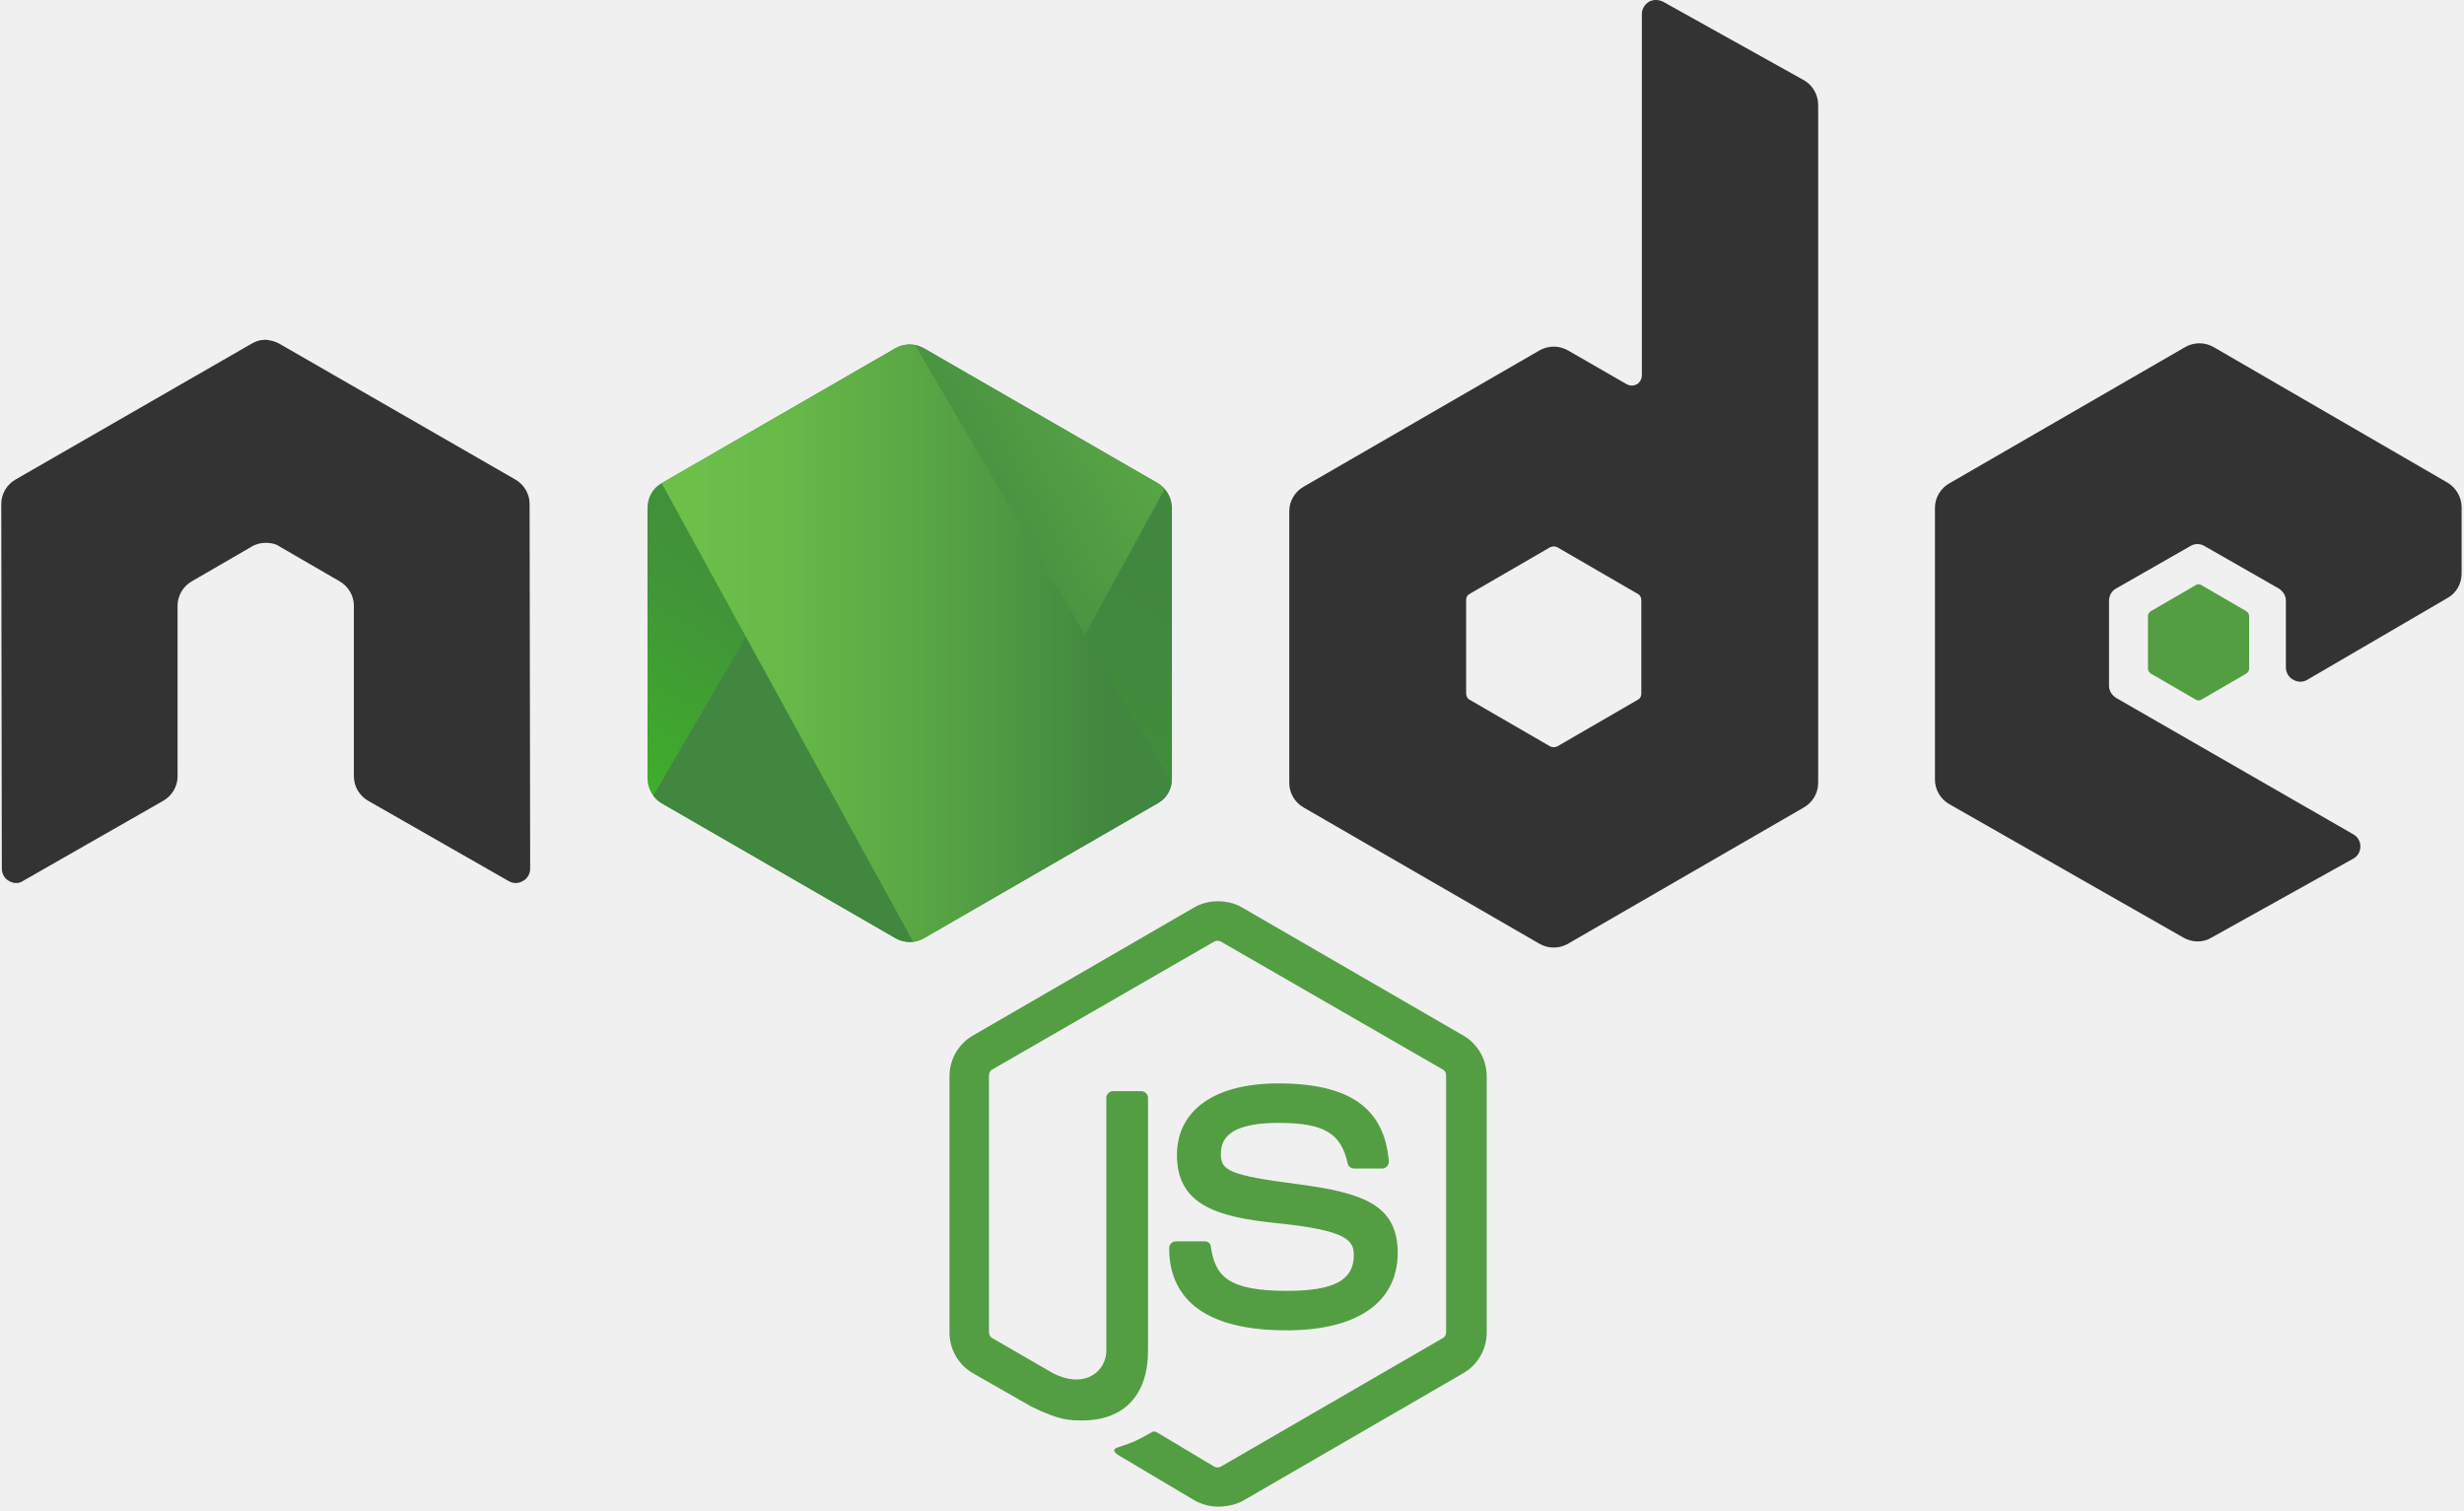
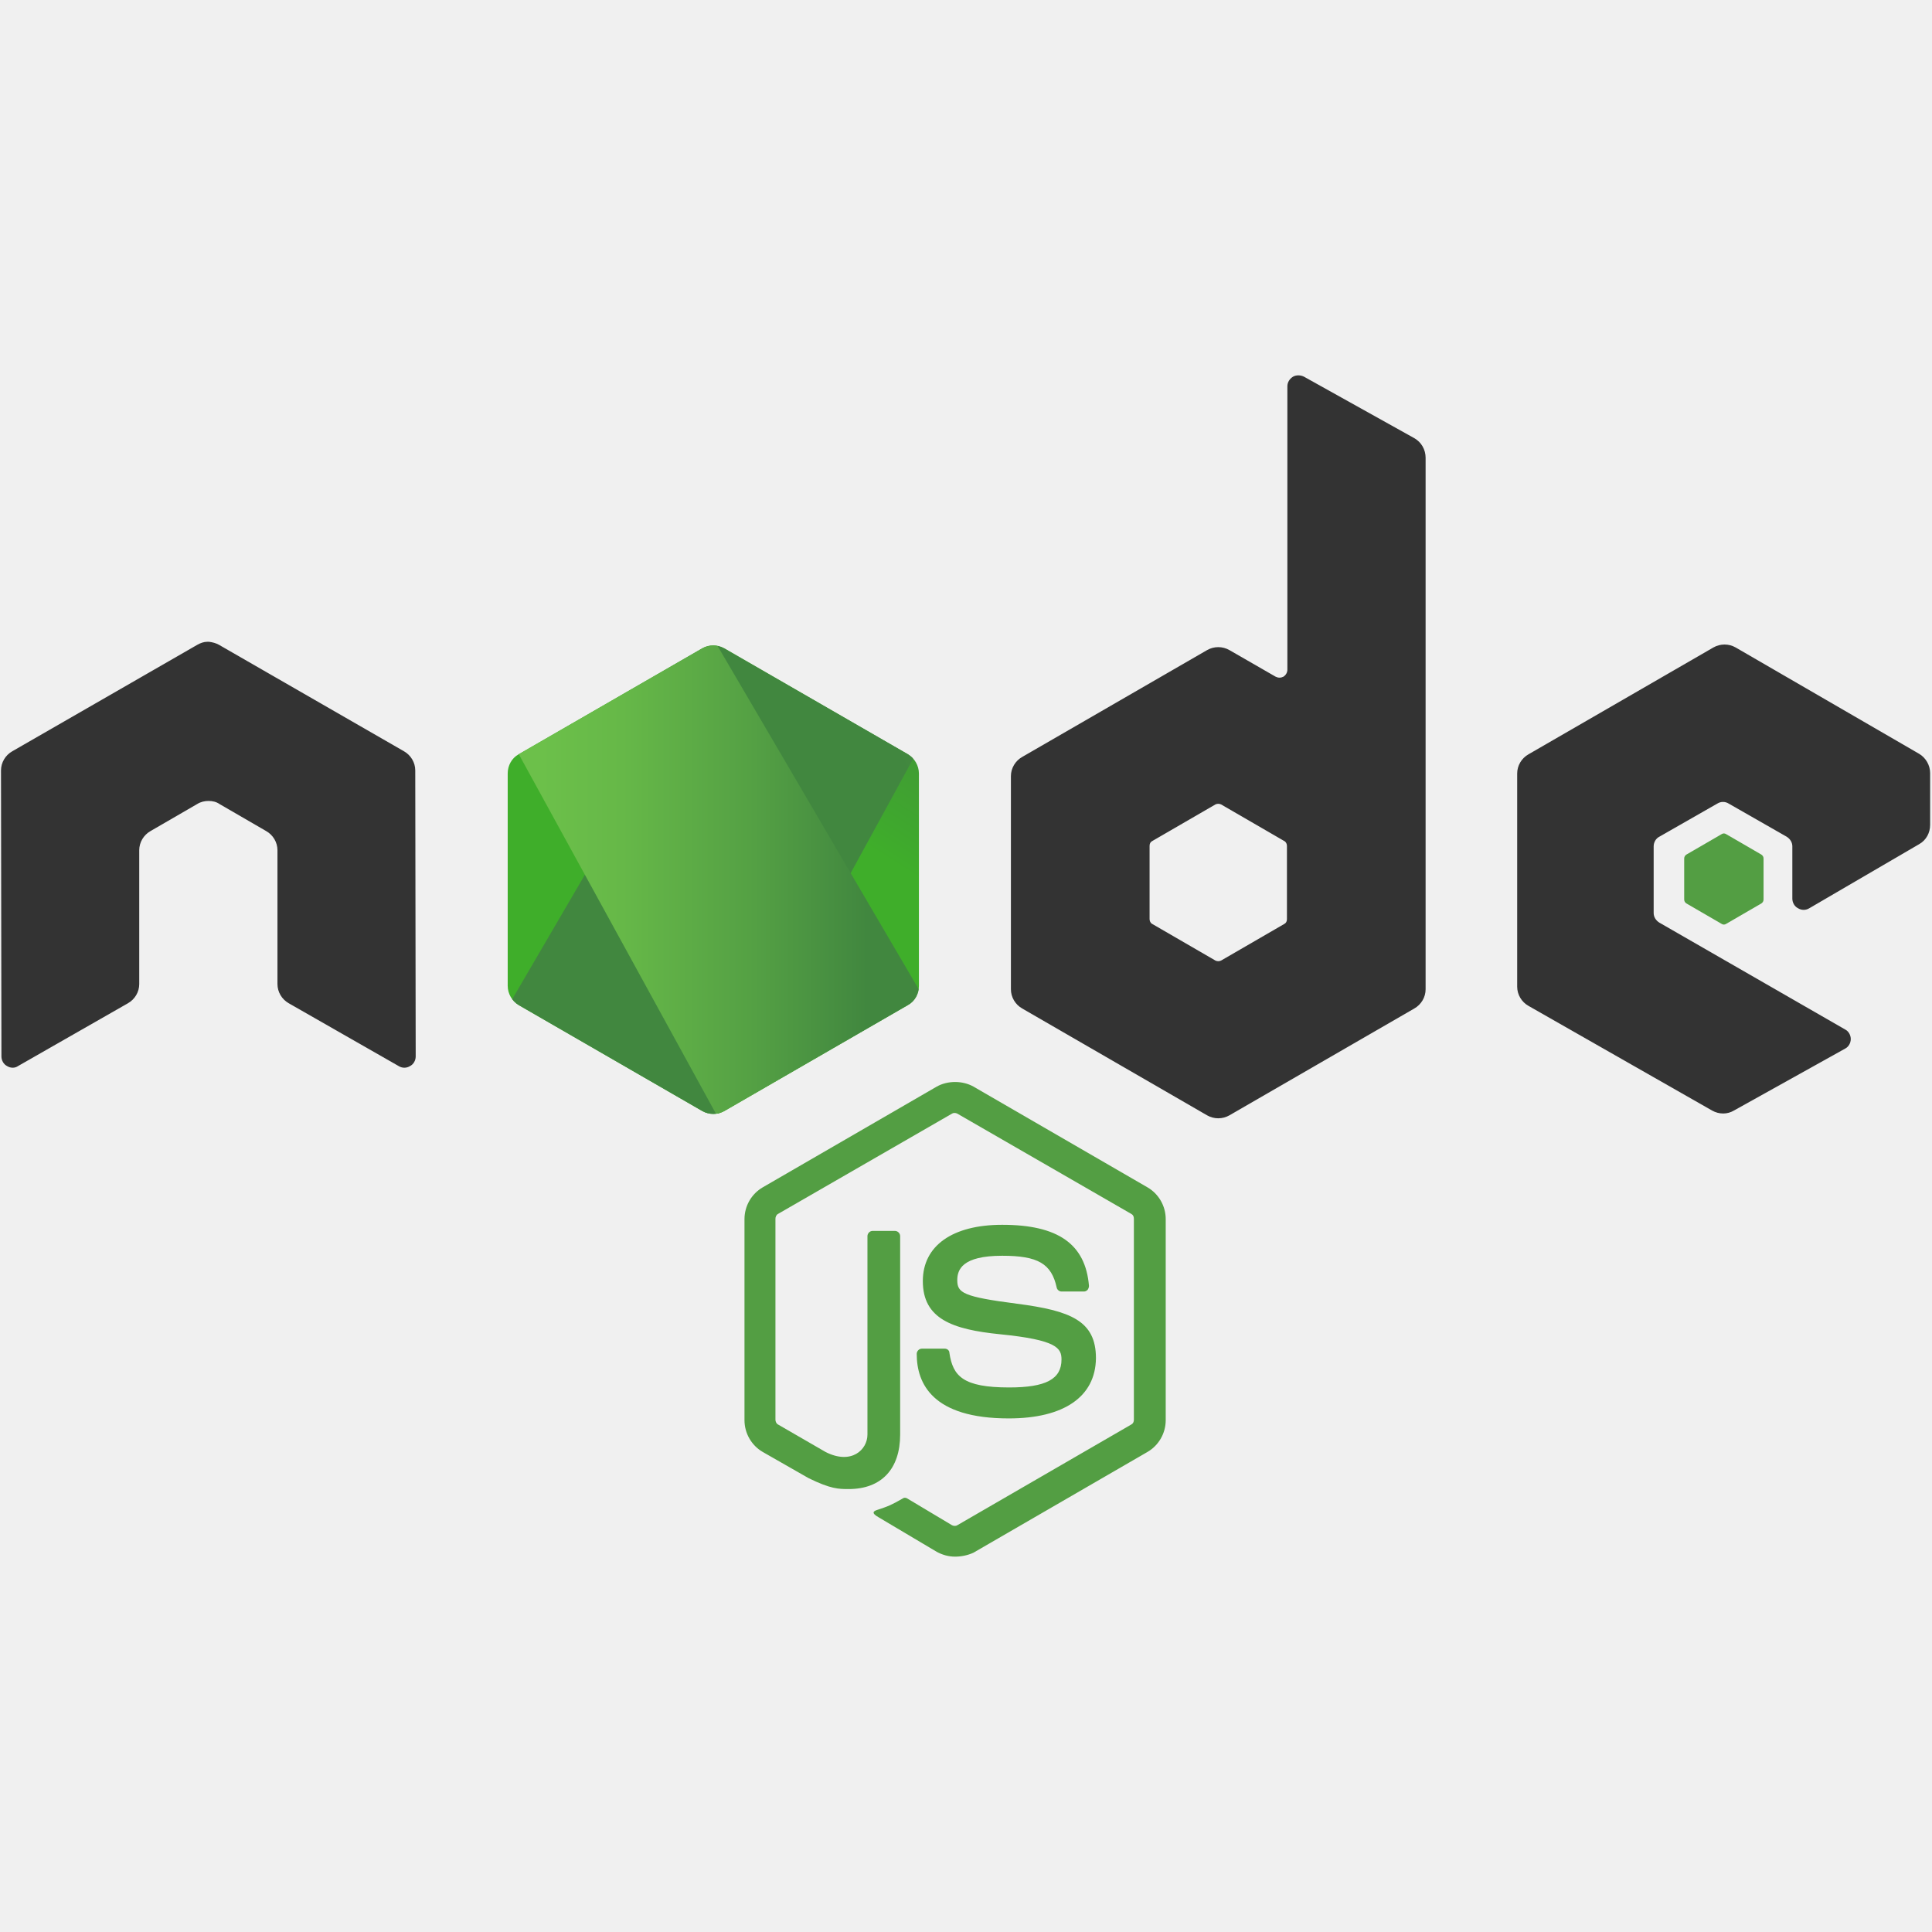
- <svg xmlns="http://www.w3.org/2000/svg" xmlns:xlink="http://www.w3.org/1999/xlink" width="2500" height="1533" viewBox="0 0 512 314" preserveAspectRatio="xMidYMid">
-   <defs>
-     <linearGradient x1="68.188%" y1="17.487%" x2="27.823%" y2="89.755%" id="b">
-       <stop stop-color="#41873F" offset="0%" />
-       <stop stop-color="#418B3D" offset="32.88%" />
-       <stop stop-color="#419637" offset="63.52%" />
-       <stop stop-color="#3FA92D" offset="93.19%" />
-       <stop stop-color="#3FAE2A" offset="100%" />
+ <svg xmlns="http://www.w3.org/2000/svg" xmlns:xlink="http://www.w3.org/1999/xlink" width="2500" height="2500" viewBox="0 0 512 512.068" preserveAspectRatio="xMidYMid" version="1.1" id="svg107">
+   <defs id="defs70">
+     <linearGradient x1="79.822" y1="21.347" x2="32.862" y2="105.422" id="b" gradientTransform="matrix(0.9368249,0,0,1.067435,0,-99.48704)" gradientUnits="userSpaceOnUse">
+       <stop stop-color="#41873F" offset="0%" id="stop2" />
+       <stop stop-color="#418B3D" offset="32.88%" id="stop4" />
+       <stop stop-color="#419637" offset="63.52%" id="stop6" />
+       <stop stop-color="#3FA92D" offset="93.19%" id="stop8" />
+       <stop stop-color="#3FAE2A" offset="100%" id="stop10" />
    </linearGradient>
-     <path id="a" d="M57.903 1.85a5.957 5.957 0 0 0-5.894 0L3.352 29.933c-1.85 1.04-2.89 3.005-2.89 5.085v56.286c0 2.08 1.156 4.045 2.89 5.085l48.657 28.085a5.957 5.957 0 0 0 5.894 0l48.658-28.085c1.849-1.04 2.89-3.005 2.89-5.085V35.019c0-2.08-1.157-4.045-2.89-5.085L57.903 1.85z" />
-     <linearGradient x1="43.277%" y1="55.169%" x2="159.245%" y2="-18.306%" id="d">
-       <stop stop-color="#41873F" offset="13.76%" />
-       <stop stop-color="#54A044" offset="40.32%" />
-       <stop stop-color="#66B848" offset="71.36%" />
-       <stop stop-color="#6CC04A" offset="90.81%" />
+     <path id="a" d="m 57.903,1.85 a 5.957,5.957 0 0 0 -5.894,0 L 3.352,29.933 c -1.85,1.04 -2.89,3.005 -2.89,5.085 v 56.286 c 0,2.08 1.156,4.045 2.89,5.085 l 48.657,28.085 a 5.957,5.957 0 0 0 5.894,0 l 48.658,-28.085 c 1.849,-1.04 2.89,-3.005 2.89,-5.085 V 35.019 c 0,-2.08 -1.157,-4.045 -2.89,-5.085 z" />
+     <linearGradient x1="51.369" y1="64.595" x2="184.674" y2="-19.865" id="d" gradientTransform="matrix(0.9260208,0,0,1.079889,0,-99.48704)" gradientUnits="userSpaceOnUse">
+       <stop stop-color="#41873F" offset="13.76%" id="stop14" />
+       <stop stop-color="#54A044" offset="40.32%" id="stop16" />
+       <stop stop-color="#66B848" offset="71.36%" id="stop18" />
+       <stop stop-color="#6CC04A" offset="90.81%" id="stop20" />
    </linearGradient>
-     <linearGradient x1="-4413.77%" y1="13.43%" x2="5327.93%" y2="13.43%" id="e">
-       <stop stop-color="#6CC04A" offset="9.192%" />
-       <stop stop-color="#66B848" offset="28.64%" />
-       <stop stop-color="#54A044" offset="59.68%" />
-       <stop stop-color="#41873F" offset="86.24%" />
+     <linearGradient x1="5.463" y1="1.396" x2="60.625" y2="1.396" id="e" gradientTransform="matrix(1.631816,0,0,0.6128141,0,-99.48704)" gradientUnits="userSpaceOnUse">
+       <stop stop-color="#6CC04A" offset="9.192%" id="stop23" />
+       <stop stop-color="#66B848" offset="28.64%" id="stop25" />
+       <stop stop-color="#54A044" offset="59.68%" id="stop27" />
+       <stop stop-color="#41873F" offset="86.24%" id="stop29" />
    </linearGradient>
-     <linearGradient x1="-4.389%" y1="49.997%" x2="101.499%" y2="49.997%" id="f">
-       <stop stop-color="#6CC04A" offset="9.192%" />
-       <stop stop-color="#66B848" offset="28.64%" />
-       <stop stop-color="#54A044" offset="59.68%" />
-       <stop stop-color="#41873F" offset="86.24%" />
+     <linearGradient x1="-1.422" y1="66.99" x2="120.279" y2="66.99" id="f" gradientTransform="matrix(0.9251478,0,0,1.080908,0,-99.48704)" gradientUnits="userSpaceOnUse">
+       <stop stop-color="#6CC04A" offset="9.192%" id="stop32" />
+       <stop stop-color="#66B848" offset="28.64%" id="stop34" />
+       <stop stop-color="#54A044" offset="59.68%" id="stop36" />
+       <stop stop-color="#41873F" offset="86.24%" id="stop38" />
    </linearGradient>
-     <linearGradient x1="-9713.77%" y1="36.21%" x2="27.93%" y2="36.21%" id="g">
-       <stop stop-color="#6CC04A" offset="9.192%" />
-       <stop stop-color="#66B848" offset="28.64%" />
-       <stop stop-color="#54A044" offset="59.68%" />
-       <stop stop-color="#41873F" offset="86.24%" />
+     <linearGradient x1="117.947" y1="68.392" x2="169.562" y2="68.392" id="g" gradientTransform="matrix(0.6549234,0,0,1.526896,0,-99.48704)" gradientUnits="userSpaceOnUse">
+       <stop stop-color="#6CC04A" offset="9.192%" id="stop41" />
+       <stop stop-color="#66B848" offset="28.64%" id="stop43" />
+       <stop stop-color="#54A044" offset="59.68%" id="stop45" />
+       <stop stop-color="#41873F" offset="86.24%" id="stop47" />
    </linearGradient>
-     <linearGradient x1="-103.861%" y1="50.275%" x2="100.797%" y2="50.275%" id="h">
-       <stop stop-color="#6CC04A" offset="9.192%" />
-       <stop stop-color="#66B848" offset="28.64%" />
-       <stop stop-color="#54A044" offset="59.68%" />
-       <stop stop-color="#41873F" offset="86.24%" />
+     <linearGradient x1="-1.039" y1="150.751" x2="87.897" y2="150.751" id="h" gradientTransform="matrix(1.265975,0,0,0.7899052,0,-99.48704)" gradientUnits="userSpaceOnUse">
+       <stop stop-color="#6CC04A" offset="9.192%" id="stop50" />
+       <stop stop-color="#66B848" offset="28.64%" id="stop52" />
+       <stop stop-color="#54A044" offset="59.68%" id="stop54" />
+       <stop stop-color="#41873F" offset="86.24%" id="stop56" />
    </linearGradient>
-     <linearGradient x1="130.613%" y1="-211.069%" x2="4.393%" y2="201.605%" id="i">
-       <stop stop-color="#41873F" offset="0%" />
-       <stop stop-color="#418B3D" offset="32.88%" />
-       <stop stop-color="#419637" offset="63.52%" />
-       <stop stop-color="#3FA92D" offset="93.19%" />
-       <stop stop-color="#3FAE2A" offset="100%" />
+     <linearGradient x1="100.854" y1="37.182" x2="46.004" y2="216.513" id="i" gradientTransform="matrix(1.265975,0,0,0.7899052,0,-99.48704)" gradientUnits="userSpaceOnUse">
+       <stop stop-color="#41873F" offset="0%" id="stop59" />
+       <stop stop-color="#418B3D" offset="32.88%" id="stop61" />
+       <stop stop-color="#419637" offset="63.52%" id="stop63" />
+       <stop stop-color="#3FA92D" offset="93.19%" id="stop65" />
+       <stop stop-color="#3FAE2A" offset="100%" id="stop67" />
    </linearGradient>
  </defs>
-   <g fill="none">
-     <path d="M253.11 313.094c-1.733 0-3.351-.462-4.854-1.271l-15.371-9.13c-2.312-1.272-1.156-1.734-.462-1.965 3.12-1.04 3.698-1.272 6.934-3.12.347-.232.81-.116 1.156.115l11.789 7.05c.462.231 1.04.231 1.386 0l46.115-26.698c.462-.231.694-.694.694-1.271v-53.28c0-.579-.232-1.04-.694-1.272l-46.115-26.582c-.462-.232-1.04-.232-1.386 0l-46.115 26.582c-.462.231-.694.809-.694 1.271v53.28c0 .463.232 1.04.694 1.272l12.598 7.281c6.819 3.467 11.095-.578 11.095-4.623v-52.587c0-.693.578-1.387 1.387-1.387h5.894c.694 0 1.387.578 1.387 1.387v52.587c0 9.13-4.97 14.447-13.638 14.447-2.658 0-4.738 0-10.633-2.89l-12.135-6.934c-3.005-1.733-4.854-4.97-4.854-8.437v-53.28c0-3.467 1.849-6.704 4.854-8.437l46.114-26.698c2.89-1.618 6.82-1.618 9.709 0l46.114 26.698c3.005 1.733 4.855 4.97 4.855 8.437v53.28c0 3.467-1.85 6.704-4.855 8.437l-46.114 26.698c-1.503.694-3.236 1.04-4.854 1.04zm14.216-36.637c-20.225 0-24.386-9.246-24.386-17.105 0-.694.578-1.387 1.387-1.387h6.01c.693 0 1.271.462 1.271 1.156.925 6.125 3.583 9.13 15.834 9.13 9.708 0 13.87-2.196 13.87-7.397 0-3.005-1.157-5.2-16.297-6.703-12.598-1.272-20.457-4.045-20.457-14.1 0-9.362 7.86-14.91 21.035-14.91 14.793 0 22.075 5.086 23 16.18 0 .348-.116.694-.347 1.041-.232.231-.578.462-.925.462h-6.01c-.578 0-1.156-.462-1.271-1.04-1.387-6.356-4.97-8.437-14.447-8.437-10.633 0-11.905 3.699-11.905 6.472 0 3.352 1.503 4.392 15.834 6.241 14.216 1.85 20.92 4.508 20.92 14.447-.116 10.171-8.437 15.95-23.116 15.95z" fill="#539E43" />
-     <path d="M110.028 104.712c0-2.08-1.156-4.046-3.005-5.086l-49.004-28.2c-.81-.463-1.734-.694-2.658-.81h-.463c-.924 0-1.849.347-2.658.81l-49.004 28.2c-1.85 1.04-3.005 3.005-3.005 5.086l.116 75.817c0 1.04.578 2.08 1.502 2.543.925.578 2.08.578 2.89 0l29.125-16.643c1.849-1.04 3.005-3.005 3.005-5.085v-35.482c0-2.08 1.155-4.045 3.005-5.085l12.366-7.166c.925-.578 1.965-.81 3.005-.81 1.04 0 2.08.232 2.89.81l12.366 7.166c1.85 1.04 3.005 3.004 3.005 5.085v35.482c0 2.08 1.156 4.045 3.005 5.085l29.125 16.643c.925.578 2.08.578 3.005 0 .925-.463 1.503-1.503 1.503-2.543l-.116-75.817zM345.571.347c-.924-.463-2.08-.463-2.89 0-.924.578-1.502 1.502-1.502 2.542v75.125c0 .693-.346 1.386-1.04 1.849-.693.346-1.387.346-2.08 0l-12.251-7.05a5.957 5.957 0 0 0-5.895 0l-49.004 28.316c-1.849 1.04-3.005 3.005-3.005 5.085v56.516c0 2.08 1.156 4.046 3.005 5.086l49.004 28.316a5.957 5.957 0 0 0 5.895 0l49.004-28.316c1.849-1.04 3.005-3.005 3.005-5.086V21.844c0-2.196-1.156-4.16-3.005-5.201L345.572.347zm-4.507 143.776c0 .578-.231 1.04-.694 1.271l-16.758 9.708a1.714 1.714 0 0 1-1.503 0l-16.758-9.708c-.463-.231-.694-.809-.694-1.271v-19.417c0-.578.231-1.04.694-1.271l16.758-9.709a1.714 1.714 0 0 1 1.503 0l16.758 9.709c.463.23.694.809.694 1.271v19.417zM508.648 124.244c1.85-1.04 2.89-3.005 2.89-5.086v-13.753c0-2.08-1.156-4.045-2.89-5.085l-48.657-28.2a5.957 5.957 0 0 0-5.894 0l-49.004 28.315c-1.85 1.04-3.005 3.005-3.005 5.086v56.516c0 2.08 1.155 4.045 3.005 5.085l48.657 27.738c1.85 1.04 4.045 1.04 5.779 0L489 178.45c.925-.463 1.503-1.503 1.503-2.543 0-1.04-.578-2.08-1.503-2.543l-49.235-28.316c-.924-.577-1.502-1.502-1.502-2.542v-17.683c0-1.04.578-2.08 1.502-2.543l15.372-8.784a2.821 2.821 0 0 1 3.005 0l15.371 8.784c.925.578 1.503 1.502 1.503 2.543v13.869c0 1.04.578 2.08 1.502 2.542.925.578 2.08.578 3.005 0l29.125-16.99z" fill="#333" />
-     <path d="M456.293 121.586a1.05 1.05 0 0 1 1.155 0l9.362 5.432c.347.23.578.577.578 1.04v10.864c0 .462-.231.809-.578 1.04l-9.362 5.432a1.05 1.05 0 0 1-1.155 0l-9.362-5.432c-.347-.231-.578-.578-.578-1.04v-10.864c0-.463.231-.81.578-1.04l9.362-5.432z" fill="#539E43" />
-     <g transform="translate(134.068 70.501)">
+   <g id="g105" style="fill:none" transform="translate(0,99.48704)">
+     <path d="m 253.11,313.094 c -1.733,0 -3.351,-0.462 -4.854,-1.271 l -15.371,-9.13 c -2.312,-1.272 -1.156,-1.734 -0.462,-1.965 3.12,-1.04 3.698,-1.272 6.934,-3.12 0.347,-0.232 0.81,-0.116 1.156,0.115 l 11.789,7.05 c 0.462,0.231 1.04,0.231 1.386,0 l 46.115,-26.698 c 0.462,-0.231 0.694,-0.694 0.694,-1.271 v -53.28 c 0,-0.579 -0.232,-1.04 -0.694,-1.272 L 253.688,195.67 c -0.462,-0.232 -1.04,-0.232 -1.386,0 l -46.115,26.582 c -0.462,0.231 -0.694,0.809 -0.694,1.271 v 53.28 c 0,0.463 0.232,1.04 0.694,1.272 l 12.598,7.281 c 6.819,3.467 11.095,-0.578 11.095,-4.623 v -52.587 c 0,-0.693 0.578,-1.387 1.387,-1.387 h 5.894 c 0.694,0 1.387,0.578 1.387,1.387 v 52.587 c 0,9.13 -4.97,14.447 -13.638,14.447 -2.658,0 -4.738,0 -10.633,-2.89 l -12.135,-6.934 c -3.005,-1.733 -4.854,-4.97 -4.854,-8.437 v -53.28 c 0,-3.467 1.849,-6.704 4.854,-8.437 l 46.114,-26.698 c 2.89,-1.618 6.82,-1.618 9.709,0 l 46.114,26.698 c 3.005,1.733 4.855,4.97 4.855,8.437 v 53.28 c 0,3.467 -1.85,6.704 -4.855,8.437 l -46.114,26.698 c -1.503,0.694 -3.236,1.04 -4.854,1.04 z m 14.216,-36.637 c -20.225,0 -24.386,-9.246 -24.386,-17.105 0,-0.694 0.578,-1.387 1.387,-1.387 h 6.01 c 0.693,0 1.271,0.462 1.271,1.156 0.925,6.125 3.583,9.13 15.834,9.13 9.708,0 13.87,-2.196 13.87,-7.397 0,-3.005 -1.157,-5.2 -16.297,-6.703 -12.598,-1.272 -20.457,-4.045 -20.457,-14.1 0,-9.362 7.86,-14.91 21.035,-14.91 14.793,0 22.075,5.086 23,16.18 0,0.348 -0.116,0.694 -0.347,1.041 -0.232,0.231 -0.578,0.462 -0.925,0.462 h -6.01 c -0.578,0 -1.156,-0.462 -1.271,-1.04 -1.387,-6.356 -4.97,-8.437 -14.447,-8.437 -10.633,0 -11.905,3.699 -11.905,6.472 0,3.352 1.503,4.392 15.834,6.241 14.216,1.85 20.92,4.508 20.92,14.447 -0.116,10.171 -8.437,15.95 -23.116,15.95 z" id="path72" style="fill:#539e43" />
+     <path d="m 110.028,104.712 c 0,-2.08 -1.156,-4.046 -3.005,-5.086 l -49.004,-28.2 c -0.81,-0.463 -1.734,-0.694 -2.658,-0.81 h -0.463 c -0.924,0 -1.849,0.347 -2.658,0.81 l -49.004,28.2 c -1.85,1.04 -3.005,3.005 -3.005,5.086 l 0.116,75.817 c 0,1.04 0.578,2.08 1.502,2.543 0.925,0.578 2.08,0.578 2.89,0 l 29.125,-16.643 c 1.849,-1.04 3.005,-3.005 3.005,-5.085 v -35.482 c 0,-2.08 1.155,-4.045 3.005,-5.085 l 12.366,-7.166 c 0.925,-0.578 1.965,-0.81 3.005,-0.81 1.04,0 2.08,0.232 2.89,0.81 l 12.366,7.166 c 1.85,1.04 3.005,3.004 3.005,5.085 v 35.482 c 0,2.08 1.156,4.045 3.005,5.085 l 29.125,16.643 c 0.925,0.578 2.08,0.578 3.005,0 0.925,-0.463 1.503,-1.503 1.503,-2.543 z M 345.571,0.347 c -0.924,-0.463 -2.08,-0.463 -2.89,0 -0.924,0.578 -1.502,1.502 -1.502,2.542 v 75.125 c 0,0.693 -0.346,1.386 -1.04,1.849 -0.693,0.346 -1.387,0.346 -2.08,0 l -12.251,-7.05 a 5.957,5.957 0 0 0 -5.895,0 l -49.004,28.316 c -1.849,1.04 -3.005,3.005 -3.005,5.085 v 56.516 c 0,2.08 1.156,4.046 3.005,5.086 l 49.004,28.316 a 5.957,5.957 0 0 0 5.895,0 l 49.004,-28.316 c 1.849,-1.04 3.005,-3.005 3.005,-5.086 V 21.844 c 0,-2.196 -1.156,-4.16 -3.005,-5.201 L 345.572,0.347 Z m -4.507,143.776 c 0,0.578 -0.231,1.04 -0.694,1.271 l -16.758,9.708 a 1.714,1.714 0 0 1 -1.503,0 l -16.758,-9.708 c -0.463,-0.231 -0.694,-0.809 -0.694,-1.271 v -19.417 c 0,-0.578 0.231,-1.04 0.694,-1.271 l 16.758,-9.709 a 1.714,1.714 0 0 1 1.503,0 l 16.758,9.709 c 0.463,0.23 0.694,0.809 0.694,1.271 z m 167.584,-19.879 c 1.85,-1.04 2.89,-3.005 2.89,-5.086 v -13.753 c 0,-2.08 -1.156,-4.045 -2.89,-5.085 l -48.657,-28.2 a 5.957,5.957 0 0 0 -5.894,0 l -49.004,28.315 c -1.85,1.04 -3.005,3.005 -3.005,5.086 v 56.516 c 0,2.08 1.155,4.045 3.005,5.085 l 48.657,27.738 c 1.85,1.04 4.045,1.04 5.779,0 L 489,178.45 c 0.925,-0.463 1.503,-1.503 1.503,-2.543 0,-1.04 -0.578,-2.08 -1.503,-2.543 l -49.235,-28.316 c -0.924,-0.577 -1.502,-1.502 -1.502,-2.542 v -17.683 c 0,-1.04 0.578,-2.08 1.502,-2.543 l 15.372,-8.784 a 2.821,2.821 0 0 1 3.005,0 l 15.371,8.784 c 0.925,0.578 1.503,1.502 1.503,2.543 v 13.869 c 0,1.04 0.578,2.08 1.502,2.542 0.925,0.578 2.08,0.578 3.005,0 z" id="path74" style="fill:#333333" />
+     <path d="m 456.293,121.586 a 1.05,1.05 0 0 1 1.155,0 l 9.362,5.432 c 0.347,0.23 0.578,0.577 0.578,1.04 v 10.864 c 0,0.462 -0.231,0.809 -0.578,1.04 l -9.362,5.432 a 1.05,1.05 0 0 1 -1.155,0 l -9.362,-5.432 c -0.347,-0.231 -0.578,-0.578 -0.578,-1.04 v -10.864 c 0,-0.463 0.231,-0.81 0.578,-1.04 z" id="path76" style="fill:#539e43" />
+     <g transform="translate(134.068,70.501)" id="g103">
      <mask id="c" fill="#fff">
-         <use xlink:href="#a" />
+         <use xlink:href="#a" id="use78" x="0" y="0" width="100%" height="100%" />
      </mask>
-       <use fill="url(#b)" xlink:href="#a" />
-       <g mask="url(#c)">
-         <path d="M51.893 1.85L3.121 29.933C1.27 30.974 0 32.94 0 35.02v56.286c0 1.387.578 2.658 1.502 3.698L56.285 1.156c-1.387-.231-3.005-.116-4.392.693zM56.632 125.053c.462-.116.925-.347 1.387-.578l48.773-28.085c1.85-1.04 3.005-3.005 3.005-5.085V35.019c0-1.502-.694-3.005-1.734-4.045l-51.43 94.079z" />
-         <path d="M106.676 29.934L57.788 1.85a8.025 8.025 0 0 0-1.503-.578L1.502 95.12a6.082 6.082 0 0 0 1.619 1.387l48.888 28.085c1.387.809 3.005 1.04 4.507.577l51.432-94.078c-.347-.462-.81-.81-1.272-1.156z" fill="url(#d)" />
+       <use xlink:href="#a" id="use81" style="fill:url(#b)" x="0" y="0" width="100%" height="100%" />
+       <g mask="url(#c)" id="g87">
+         <path d="M 51.893,1.85 3.121,29.933 C 1.27,30.974 0,32.94 0,35.02 v 56.286 c 0,1.387 0.578,2.658 1.502,3.698 L 56.285,1.156 C 54.898,0.925 53.28,1.04 51.893,1.849 Z m 4.739,123.203 c 0.462,-0.116 0.925,-0.347 1.387,-0.578 L 106.792,96.39 c 1.85,-1.04 3.005,-3.005 3.005,-5.085 V 35.019 c 0,-1.502 -0.694,-3.005 -1.734,-4.045 l -51.43,94.079 z" id="path83" />
+         <path d="M 106.676,29.934 57.788,1.85 A 8.025,8.025 0 0 0 56.285,1.272 L 1.502,95.12 a 6.082,6.082 0 0 0 1.619,1.387 l 48.888,28.085 c 1.387,0.809 3.005,1.04 4.507,0.577 l 51.432,-94.078 c -0.347,-0.462 -0.81,-0.81 -1.272,-1.156 z" id="path85" style="fill:url(#d)" />
      </g>
-       <g mask="url(#c)">
-         <path d="M109.797 91.305V35.019c0-2.08-1.271-4.045-3.12-5.085L57.786 1.85a5.106 5.106 0 0 0-1.848-.693l53.511 91.42c.231-.347.347-.809.347-1.271zM3.12 29.934C1.272 30.974 0 32.94 0 35.02v56.286c0 2.08 1.387 4.045 3.12 5.085l48.889 28.085c1.156.693 2.427.925 3.814.693L3.467 29.818l-.346.116z" />
-         <path fill="url(#e)" fill-rule="evenodd" d="M50.391.809l-.693.347h.924l-.231-.347z" transform="translate(0 -9.246)" />
-         <path d="M106.792 105.636c1.387-.809 2.427-2.196 2.89-3.698L56.053 10.402c-1.387-.231-2.89-.116-4.16.693L3.351 39.065l52.355 95.465a8.057 8.057 0 0 0 2.196-.693l48.889-28.2z" fill="url(#f)" fill-rule="evenodd" transform="translate(0 -9.246)" />
-         <path fill="url(#g)" fill-rule="evenodd" d="M111.3 104.712l-.347-.578v.809l.346-.231z" transform="translate(0 -9.246)" />
-         <path d="M106.792 105.636l-48.773 28.085a6.973 6.973 0 0 1-2.196.693l.925 1.734 54.089-31.32v-.694l-1.387-2.312c-.231 1.618-1.271 3.005-2.658 3.814z" fill="url(#h)" fill-rule="evenodd" transform="translate(0 -9.246)" />
-         <path d="M106.792 105.636l-48.773 28.085a6.973 6.973 0 0 1-2.196.693l.925 1.734 54.089-31.32v-.694l-1.387-2.312c-.231 1.618-1.271 3.005-2.658 3.814z" fill="url(#i)" fill-rule="evenodd" transform="translate(0 -9.246)" />
+       <g mask="url(#c)" id="g101">
+         <path d="M 109.797,91.305 V 35.019 c 0,-2.08 -1.271,-4.045 -3.12,-5.085 L 57.786,1.85 A 5.106,5.106 0 0 0 55.938,1.157 l 53.511,91.42 c 0.231,-0.347 0.347,-0.809 0.347,-1.271 z M 3.12,29.934 C 1.272,30.974 0,32.94 0,35.02 v 56.286 c 0,2.08 1.387,4.045 3.12,5.085 l 48.889,28.085 c 1.156,0.693 2.427,0.925 3.814,0.693 L 3.467,29.818 3.121,29.934 Z" id="path89" />
+         <path d="m 50.391,0.809 -0.693,0.347 h 0.924 z" transform="translate(0,-9.246)" id="path91" style="fill:url(#e);fill-rule:evenodd" />
+         <path d="m 106.792,105.636 c 1.387,-0.809 2.427,-2.196 2.89,-3.698 L 56.053,10.402 c -1.387,-0.231 -2.89,-0.116 -4.16,0.693 L 3.351,39.065 55.706,134.53 a 8.057,8.057 0 0 0 2.196,-0.693 l 48.889,-28.2 z" transform="translate(0,-9.246)" id="path93" style="fill:url(#f);fill-rule:evenodd" />
+         <path d="m 111.3,104.712 -0.347,-0.578 v 0.809 l 0.346,-0.231 z" transform="translate(0,-9.246)" id="path95" style="fill:url(#g);fill-rule:evenodd" />
+         <path d="m 106.792,105.636 -48.773,28.085 a 6.973,6.973 0 0 1 -2.196,0.693 l 0.925,1.734 54.089,-31.32 v -0.694 l -1.387,-2.312 c -0.231,1.618 -1.271,3.005 -2.658,3.814 z" transform="translate(0,-9.246)" id="path97" style="fill:url(#h);fill-rule:evenodd" />
+         <path d="m 106.792,105.636 -48.773,28.085 a 6.973,6.973 0 0 1 -2.196,0.693 l 0.925,1.734 54.089,-31.32 v -0.694 l -1.387,-2.312 c -0.231,1.618 -1.271,3.005 -2.658,3.814 z" transform="translate(0,-9.246)" id="path99" style="fill:url(#i);fill-rule:evenodd" />
      </g>
    </g>
  </g>
</svg>
